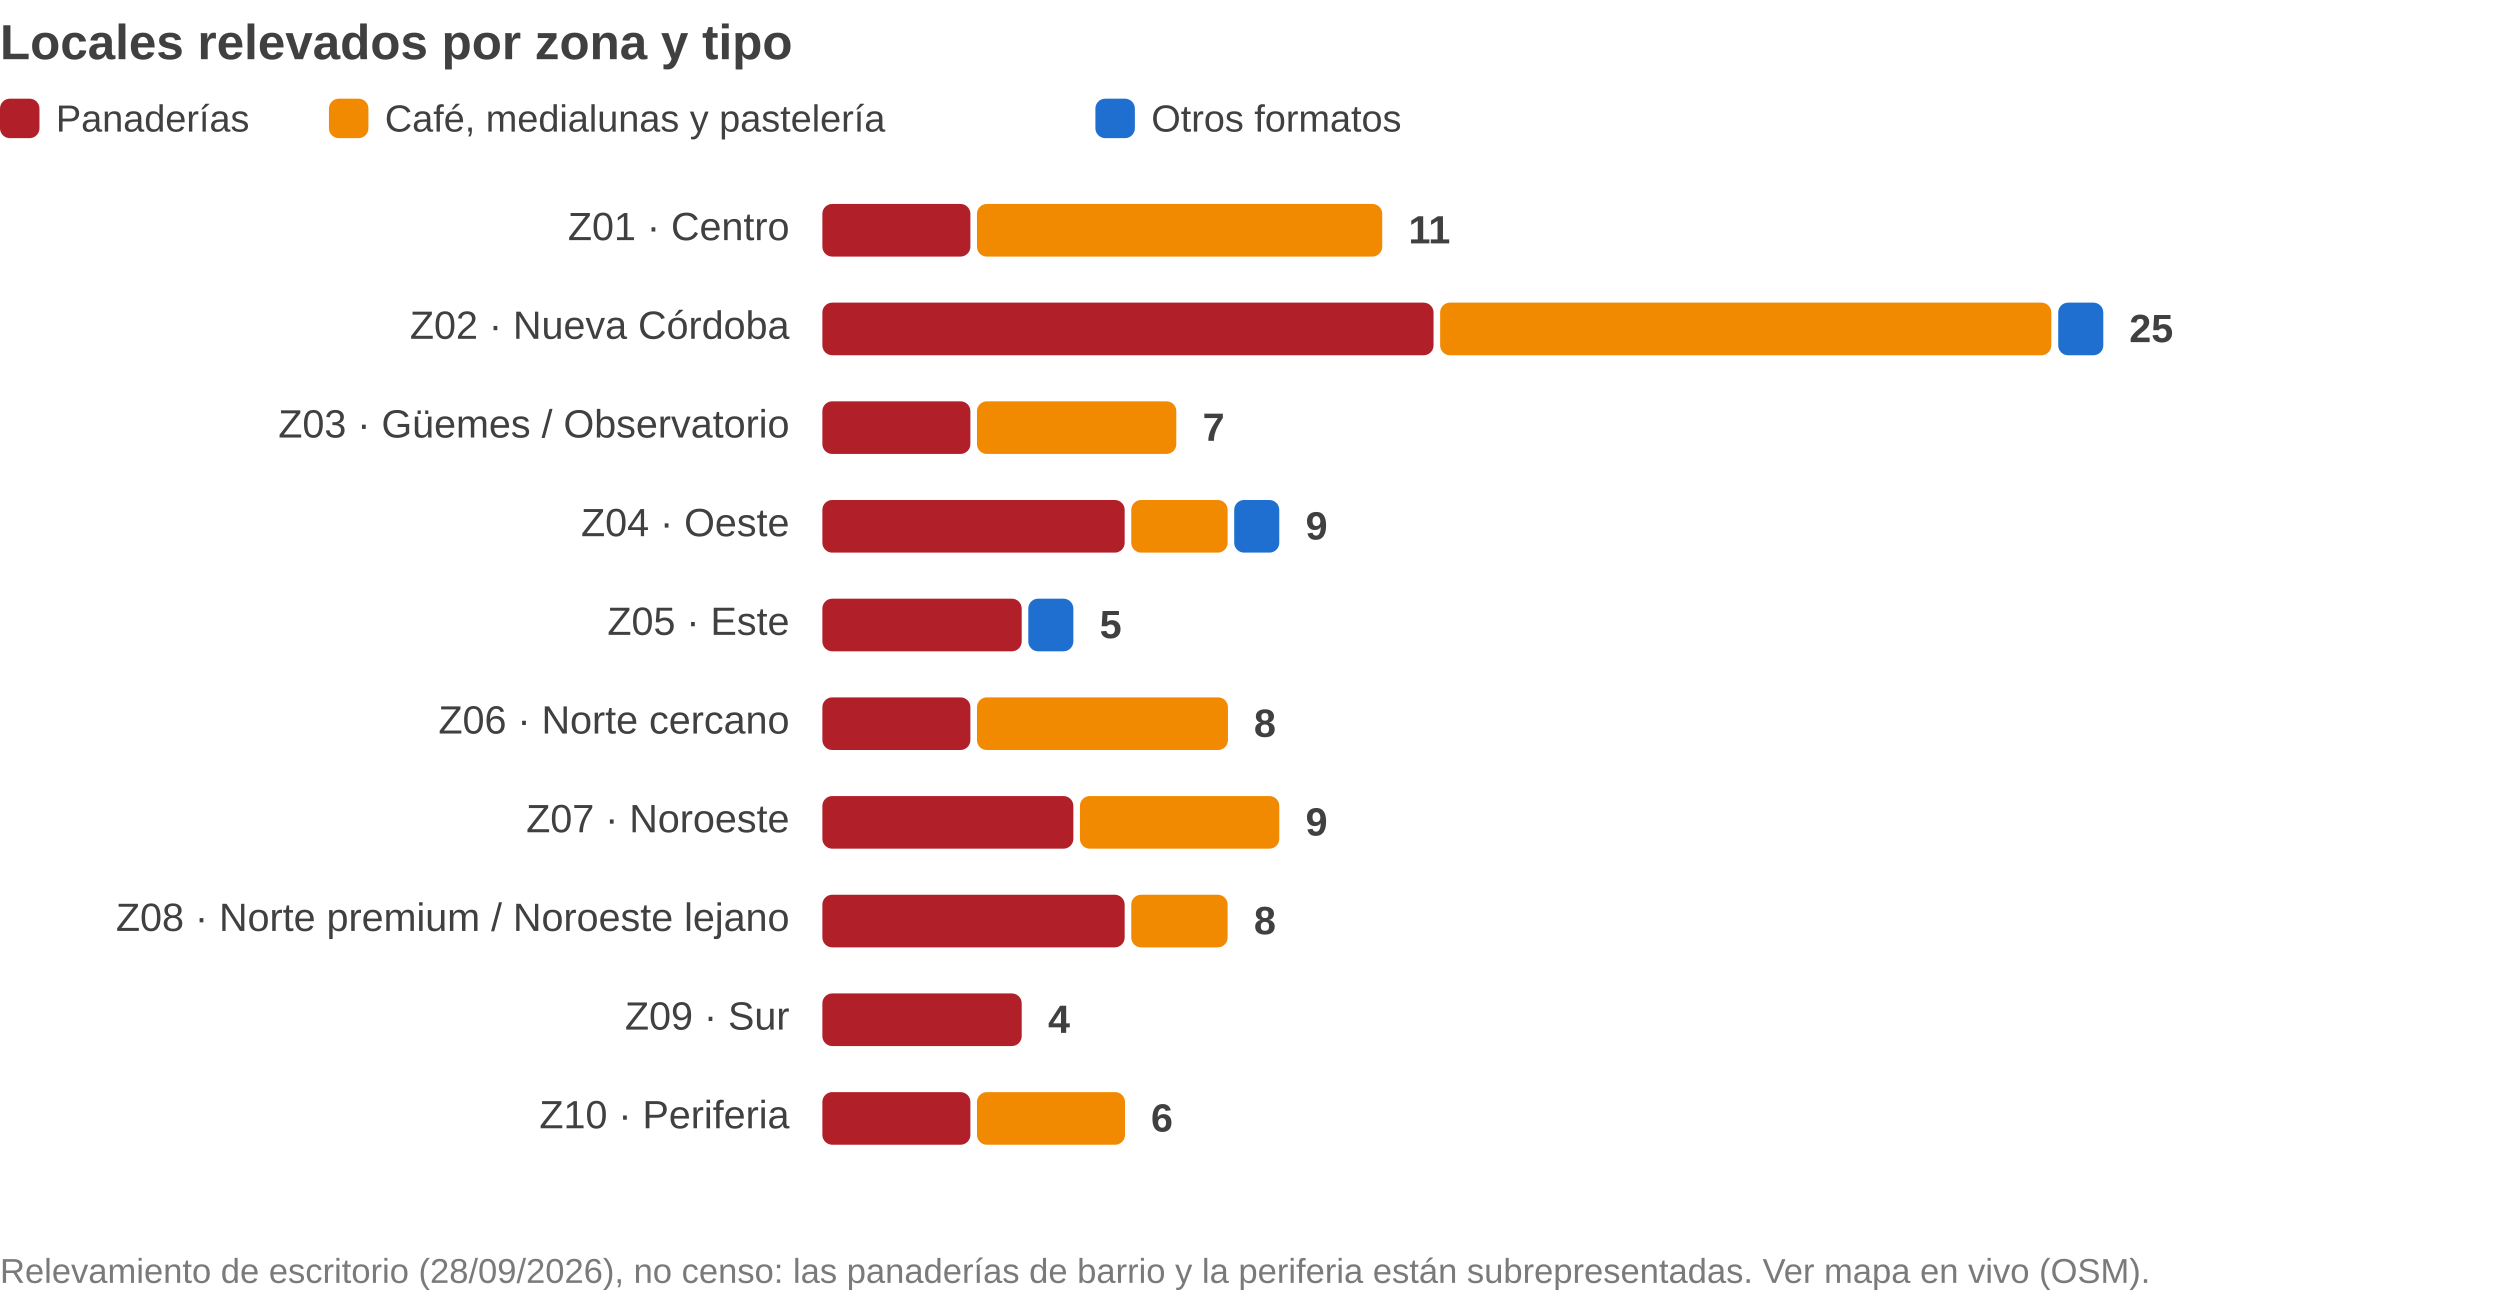
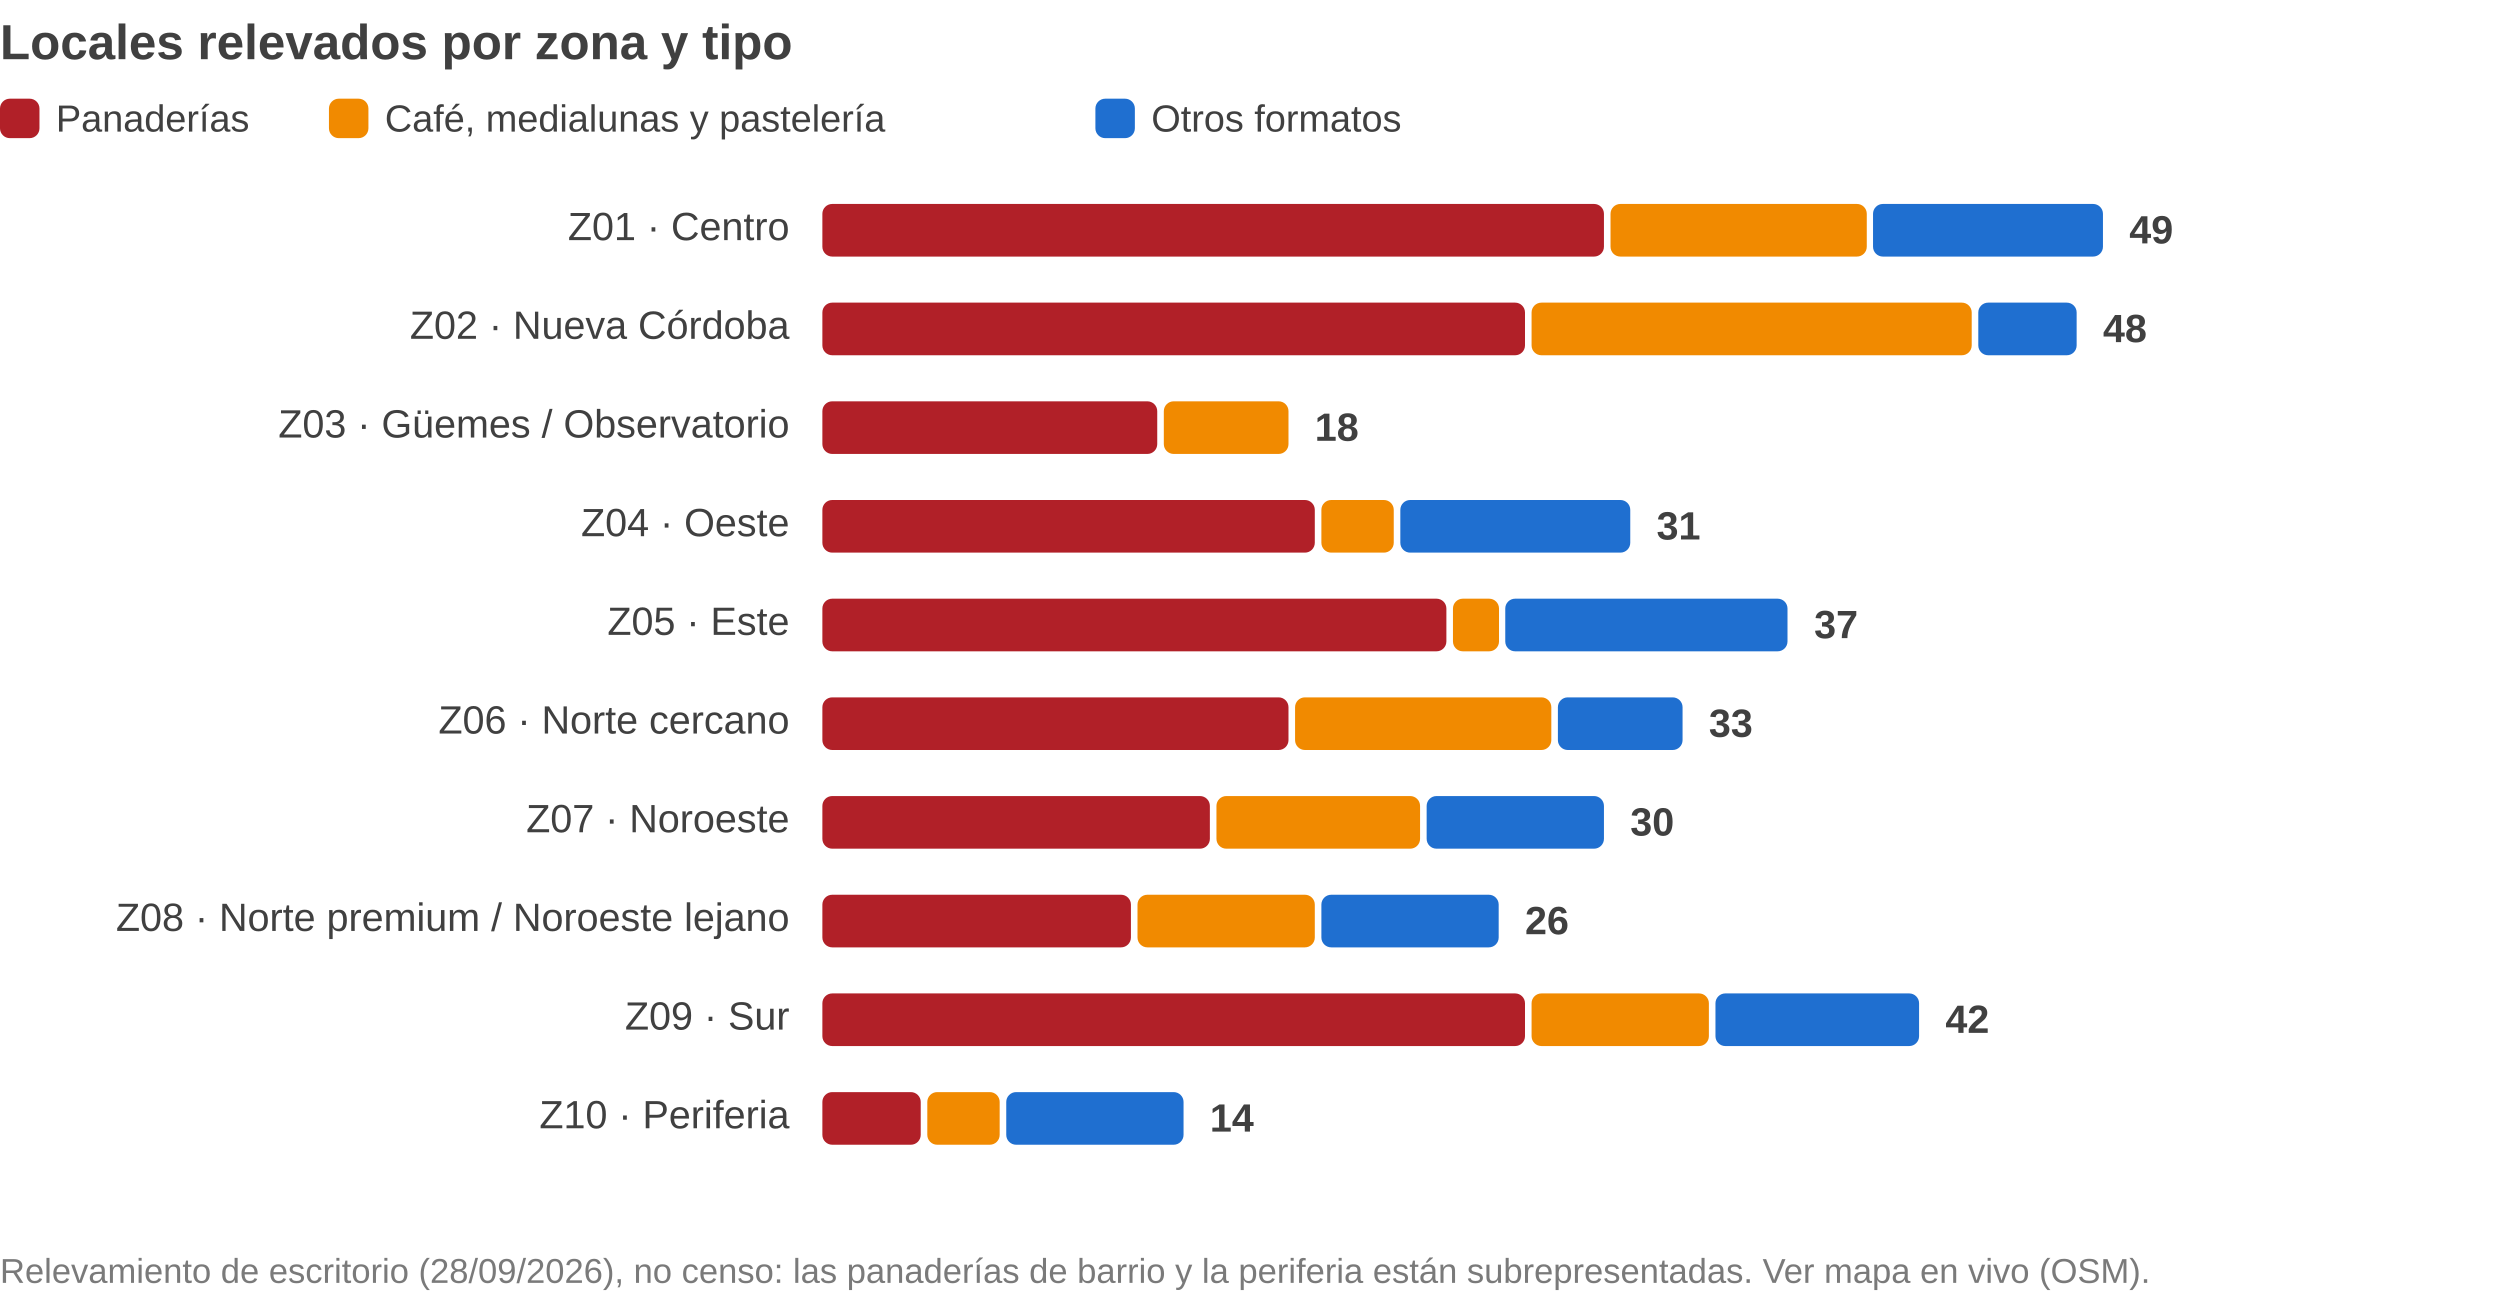
<svg xmlns="http://www.w3.org/2000/svg" viewBox="0 0 760 398" font-family="Montserrat,Segoe UI,Arial,sans-serif" role="img" aria-label="Locales relevados por zona y tipo">
  <text x="0" y="18" font-size="15" font-weight="800" fill="#404040">Locales relevados por zona y tipo</text>
  <rect x="0" y="30" width="12" height="12" rx="3" fill="#B12028" />
  <text x="17" y="40" font-size="11.5" fill="#404040">Panaderías</text>
  <rect x="100" y="30" width="12" height="12" rx="3" fill="#F18A00" />
  <text x="117" y="40" font-size="11.5" fill="#404040">Café, medialunas y pastelería</text>
  <rect x="333" y="30" width="12" height="12" rx="3" fill="#1F6FD0" />
  <text x="350" y="40" font-size="11.5" fill="#404040">Otros formatos</text>
  <text x="240" y="73" text-anchor="end" font-size="12" fill="#404040">Z01 · Centro</text>
  <g>
-     <rect x="250.0" y="62" width="45.0" height="16" rx="3" fill="#B12028" />
+     <rect x="250.0" y="62" width="237.6" height="16" rx="3" fill="#B12028" />
  </g>
  <g>
-     <rect x="297.0" y="62" width="123.2" height="16" rx="3" fill="#F18A00" />
+     <rect x="489.6" y="62" width="77.9" height="16" rx="3" fill="#F18A00" />
  </g>
-   <text x="428.2" y="74" font-size="12" font-weight="700" fill="#404040">11</text>
+   <g>
+     <rect x="569.4" y="62" width="69.9" height="16" rx="3" fill="#1F6FD0" />
+   </g>
+   <text x="647.3" y="74" font-size="12" font-weight="700" fill="#404040">49</text>
  <text x="240" y="103" text-anchor="end" font-size="12" fill="#404040">Z02 · Nueva Córdoba</text>
  <g>
-     <rect x="250.0" y="92" width="185.8" height="16" rx="3" fill="#B12028" />
+     <rect x="250.0" y="92" width="213.6" height="16" rx="3" fill="#B12028" />
  </g>
  <g>
-     <rect x="437.8" y="92" width="185.8" height="16" rx="3" fill="#F18A00" />
+     <rect x="465.6" y="92" width="133.8" height="16" rx="3" fill="#F18A00" />
  </g>
  <g>
-     <rect x="625.7" y="92" width="13.7" height="16" rx="3" fill="#1F6FD0" />
+     <rect x="601.4" y="92" width="29.9" height="16" rx="3" fill="#1F6FD0" />
  </g>
-   <text x="647.3" y="104" font-size="12" font-weight="700" fill="#404040">25</text>
+   <text x="639.3" y="104" font-size="12" font-weight="700" fill="#404040">48</text>
  <text x="240" y="133" text-anchor="end" font-size="12" fill="#404040">Z03 · Güemes / Observatorio</text>
  <g>
-     <rect x="250.0" y="122" width="45.0" height="16" rx="3" fill="#B12028" />
+     <rect x="250.0" y="122" width="101.8" height="16" rx="3" fill="#B12028" />
  </g>
  <g>
-     <rect x="297.0" y="122" width="60.6" height="16" rx="3" fill="#F18A00" />
+     <rect x="353.8" y="122" width="37.9" height="16" rx="3" fill="#F18A00" />
  </g>
-   <text x="365.6" y="134" font-size="12" font-weight="700" fill="#404040">7</text>
+   <text x="399.7" y="134" font-size="12" font-weight="700" fill="#404040">18</text>
  <text x="240" y="163" text-anchor="end" font-size="12" fill="#404040">Z04 · Oeste</text>
  <g>
-     <rect x="250.0" y="152" width="91.9" height="16" rx="3" fill="#B12028" />
+     <rect x="250.0" y="152" width="149.7" height="16" rx="3" fill="#B12028" />
  </g>
  <g>
-     <rect x="343.9" y="152" width="29.3" height="16" rx="3" fill="#F18A00" />
+     <rect x="401.7" y="152" width="22.0" height="16" rx="3" fill="#F18A00" />
  </g>
  <g>
-     <rect x="375.2" y="152" width="13.7" height="16" rx="3" fill="#1F6FD0" />
+     <rect x="425.7" y="152" width="69.9" height="16" rx="3" fill="#1F6FD0" />
  </g>
-   <text x="396.9" y="164" font-size="12" font-weight="700" fill="#404040">9</text>
+   <text x="503.6" y="164" font-size="12" font-weight="700" fill="#404040">31</text>
  <text x="240" y="193" text-anchor="end" font-size="12" fill="#404040">Z05 · Este</text>
  <g>
-     <rect x="250.0" y="182" width="60.6" height="16" rx="3" fill="#B12028" />
+     <rect x="250.0" y="182" width="189.7" height="16" rx="3" fill="#B12028" />
  </g>
  <g>
-     <rect x="312.6" y="182" width="13.7" height="16" rx="3" fill="#1F6FD0" />
+     <rect x="441.7" y="182" width="14.0" height="16" rx="3" fill="#F18A00" />
  </g>
-   <text x="334.3" y="194" font-size="12" font-weight="700" fill="#404040">5</text>
+   <g>
+     <rect x="457.6" y="182" width="85.8" height="16" rx="3" fill="#1F6FD0" />
+   </g>
+   <text x="551.5" y="194" font-size="12" font-weight="700" fill="#404040">37</text>
  <text x="240" y="223" text-anchor="end" font-size="12" fill="#404040">Z06 · Norte cercano</text>
  <g>
-     <rect x="250.0" y="212" width="45.0" height="16" rx="3" fill="#B12028" />
+     <rect x="250.0" y="212" width="141.7" height="16" rx="3" fill="#B12028" />
  </g>
  <g>
-     <rect x="297.0" y="212" width="76.3" height="16" rx="3" fill="#F18A00" />
+     <rect x="393.7" y="212" width="77.9" height="16" rx="3" fill="#F18A00" />
  </g>
-   <text x="381.2" y="224" font-size="12" font-weight="700" fill="#404040">8</text>
+   <g>
+     <rect x="473.6" y="212" width="37.9" height="16" rx="3" fill="#1F6FD0" />
+   </g>
+   <text x="519.5" y="224" font-size="12" font-weight="700" fill="#404040">33</text>
  <text x="240" y="253" text-anchor="end" font-size="12" fill="#404040">Z07 · Noroeste</text>
  <g>
-     <rect x="250.0" y="242" width="76.3" height="16" rx="3" fill="#B12028" />
+     <rect x="250.0" y="242" width="117.8" height="16" rx="3" fill="#B12028" />
  </g>
  <g>
-     <rect x="328.3" y="242" width="60.6" height="16" rx="3" fill="#F18A00" />
+     <rect x="369.8" y="242" width="61.9" height="16" rx="3" fill="#F18A00" />
  </g>
-   <text x="396.9" y="254" font-size="12" font-weight="700" fill="#404040">9</text>
+   <g>
+     <rect x="433.7" y="242" width="53.9" height="16" rx="3" fill="#1F6FD0" />
+   </g>
+   <text x="495.6" y="254" font-size="12" font-weight="700" fill="#404040">30</text>
  <text x="240" y="283" text-anchor="end" font-size="12" fill="#404040">Z08 · Norte premium / Noroeste lejano</text>
  <g>
-     <rect x="250.0" y="272" width="91.9" height="16" rx="3" fill="#B12028" />
+     <rect x="250.0" y="272" width="93.8" height="16" rx="3" fill="#B12028" />
  </g>
  <g>
-     <rect x="343.9" y="272" width="29.3" height="16" rx="3" fill="#F18A00" />
+     <rect x="345.8" y="272" width="53.9" height="16" rx="3" fill="#F18A00" />
  </g>
-   <text x="381.2" y="284" font-size="12" font-weight="700" fill="#404040">8</text>
+   <g>
+     <rect x="401.7" y="272" width="53.9" height="16" rx="3" fill="#1F6FD0" />
+   </g>
+   <text x="463.6" y="284" font-size="12" font-weight="700" fill="#404040">26</text>
  <text x="240" y="313" text-anchor="end" font-size="12" fill="#404040">Z09 · Sur</text>
  <g>
-     <rect x="250.0" y="302" width="60.6" height="16" rx="3" fill="#B12028" />
+     <rect x="250.0" y="302" width="213.6" height="16" rx="3" fill="#B12028" />
  </g>
-   <text x="318.6" y="314" font-size="12" font-weight="700" fill="#404040">4</text>
+   <g>
+     <rect x="465.6" y="302" width="53.9" height="16" rx="3" fill="#F18A00" />
+   </g>
+   <g>
+     <rect x="521.5" y="302" width="61.9" height="16" rx="3" fill="#1F6FD0" />
+   </g>
+   <text x="591.4" y="314" font-size="12" font-weight="700" fill="#404040">42</text>
  <text x="240" y="343" text-anchor="end" font-size="12" fill="#404040">Z10 · Periferia</text>
  <g>
-     <rect x="250.0" y="332" width="45.0" height="16" rx="3" fill="#B12028" />
+     <rect x="250.0" y="332" width="29.9" height="16" rx="3" fill="#B12028" />
  </g>
  <g>
-     <rect x="297.0" y="332" width="45.0" height="16" rx="3" fill="#F18A00" />
+     <rect x="281.9" y="332" width="22.0" height="16" rx="3" fill="#F18A00" />
  </g>
-   <text x="349.9" y="344" font-size="12" font-weight="700" fill="#404040">6</text>
+   <g>
+     <rect x="305.9" y="332" width="53.9" height="16" rx="3" fill="#1F6FD0" />
+   </g>
+   <text x="367.8" y="344" font-size="12" font-weight="700" fill="#404040">14</text>
  <text x="0" y="390" font-size="10.5" fill="#7a7a7a">Relevamiento de escritorio (28/09/2026), no censo: las panaderías de barrio y la periferia están subrepresentadas. Ver mapa en vivo (OSM).</text>
</svg>
